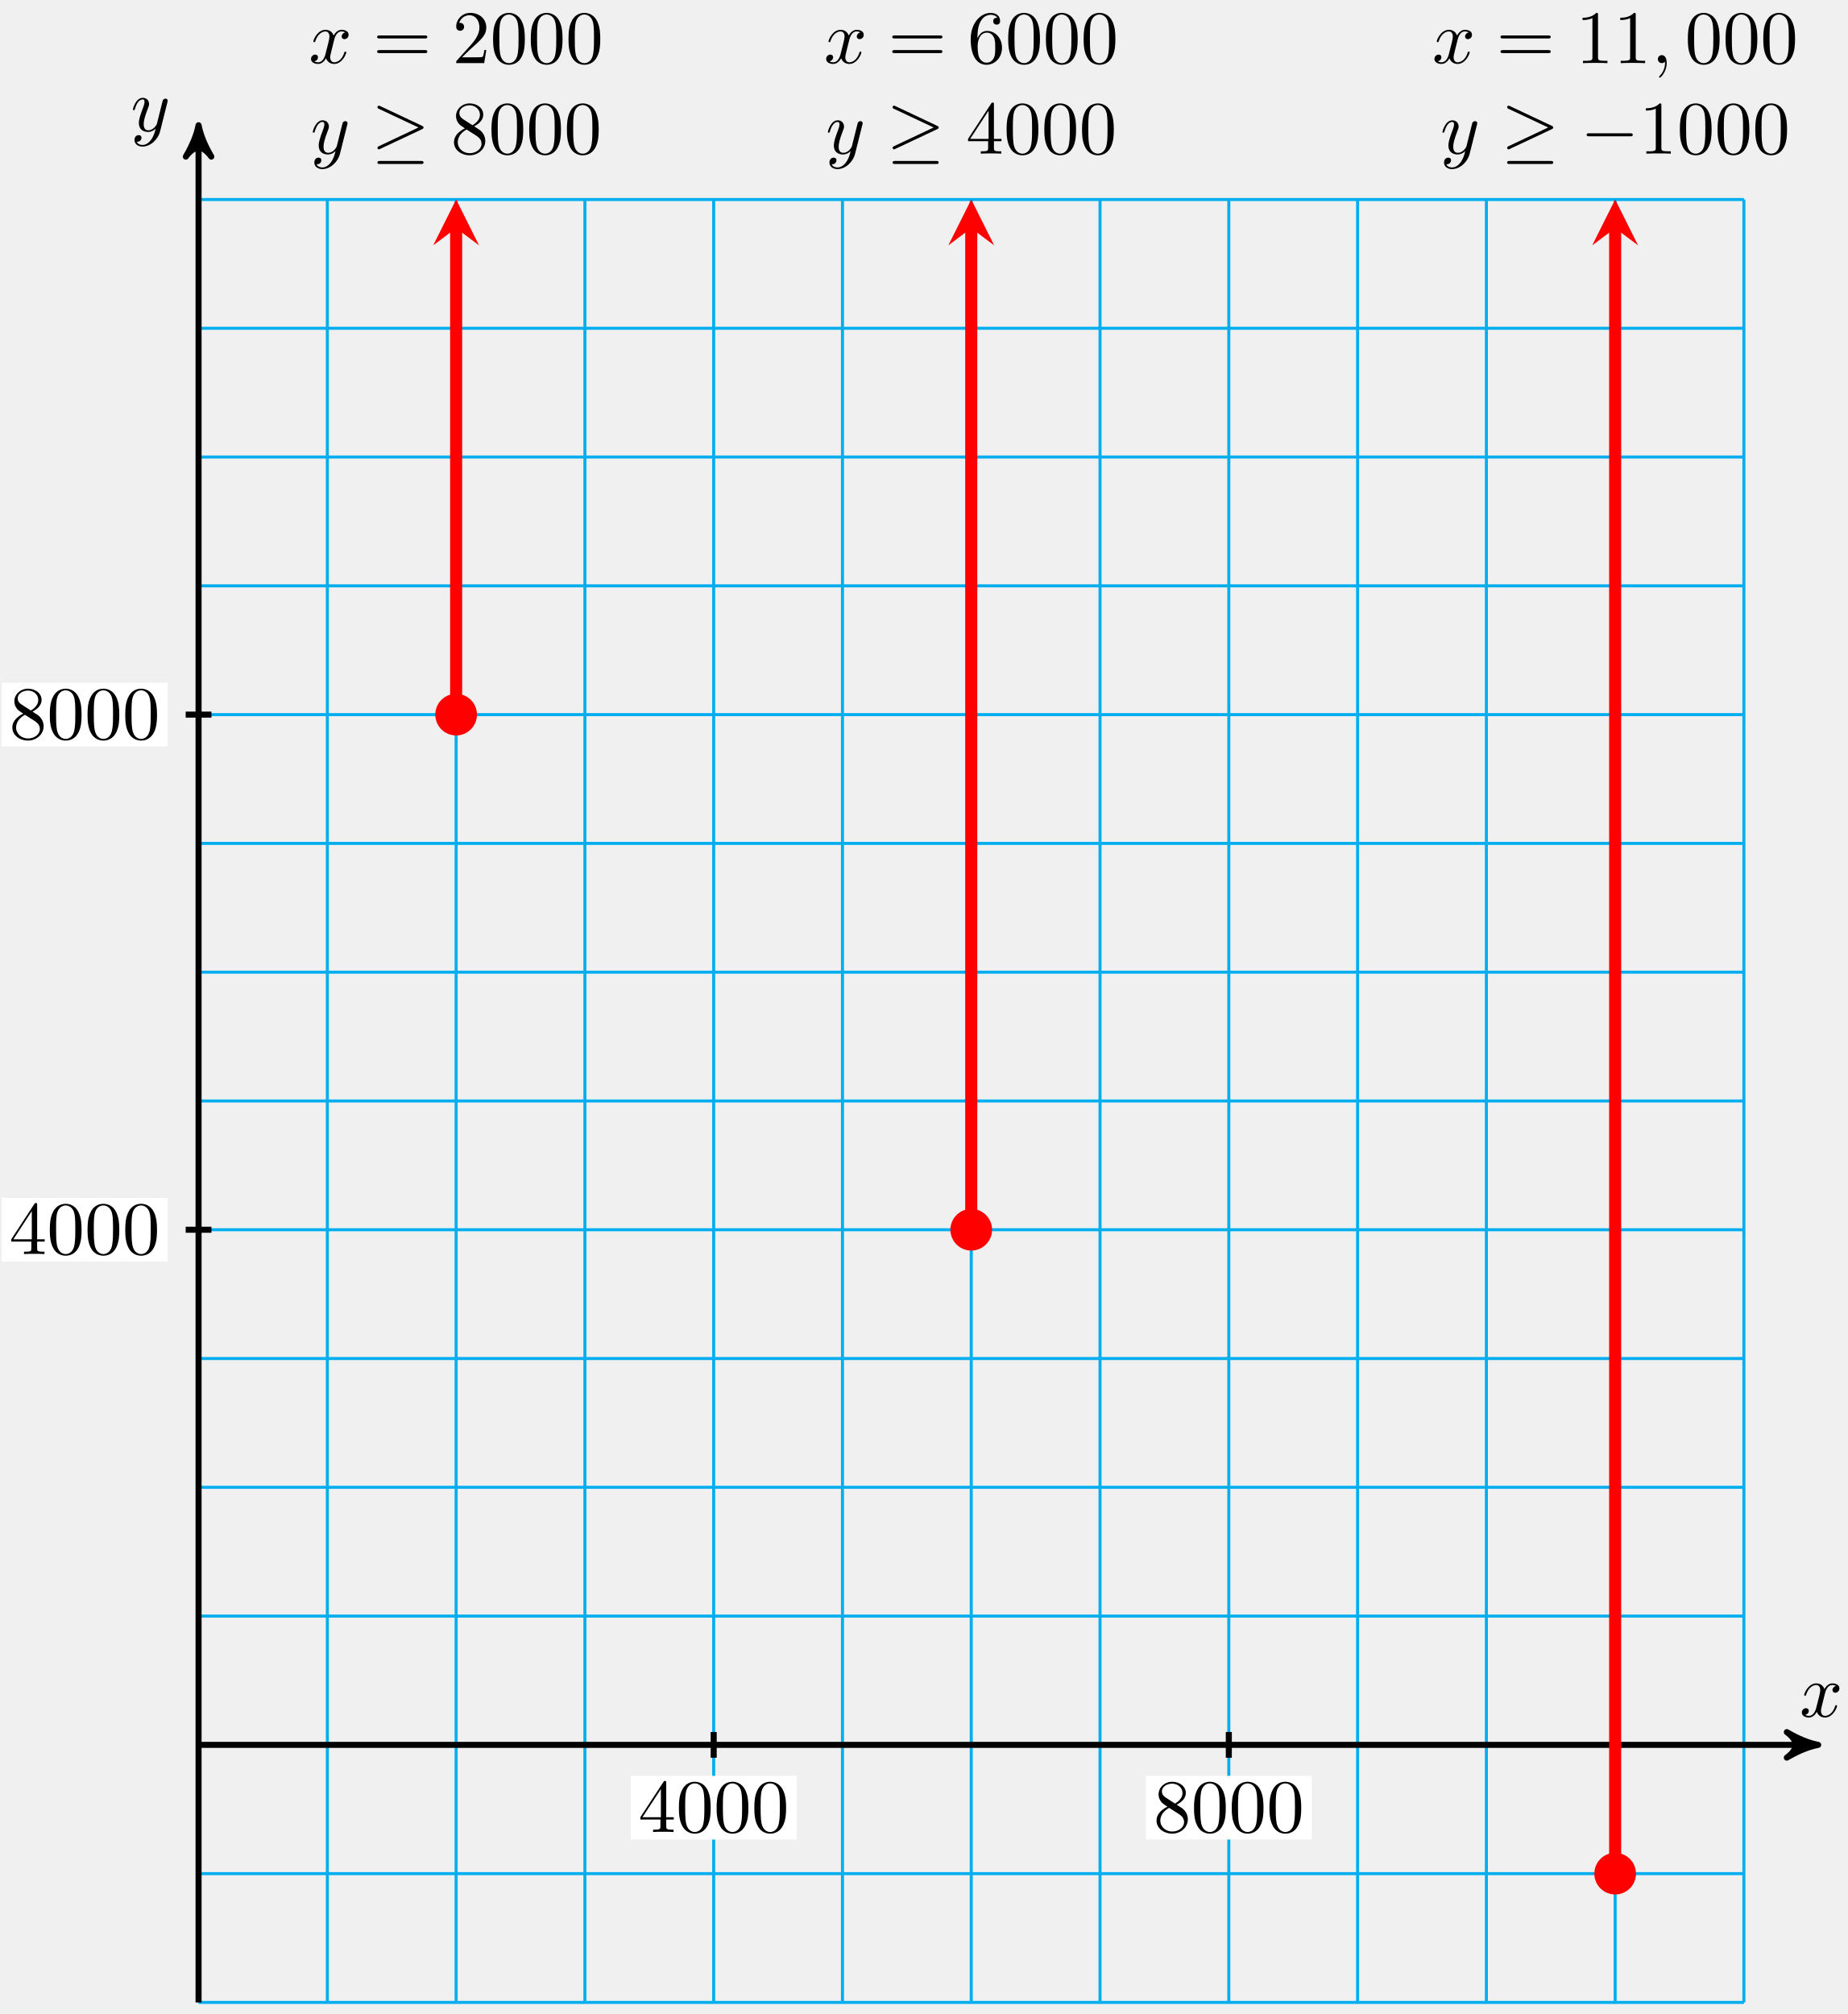
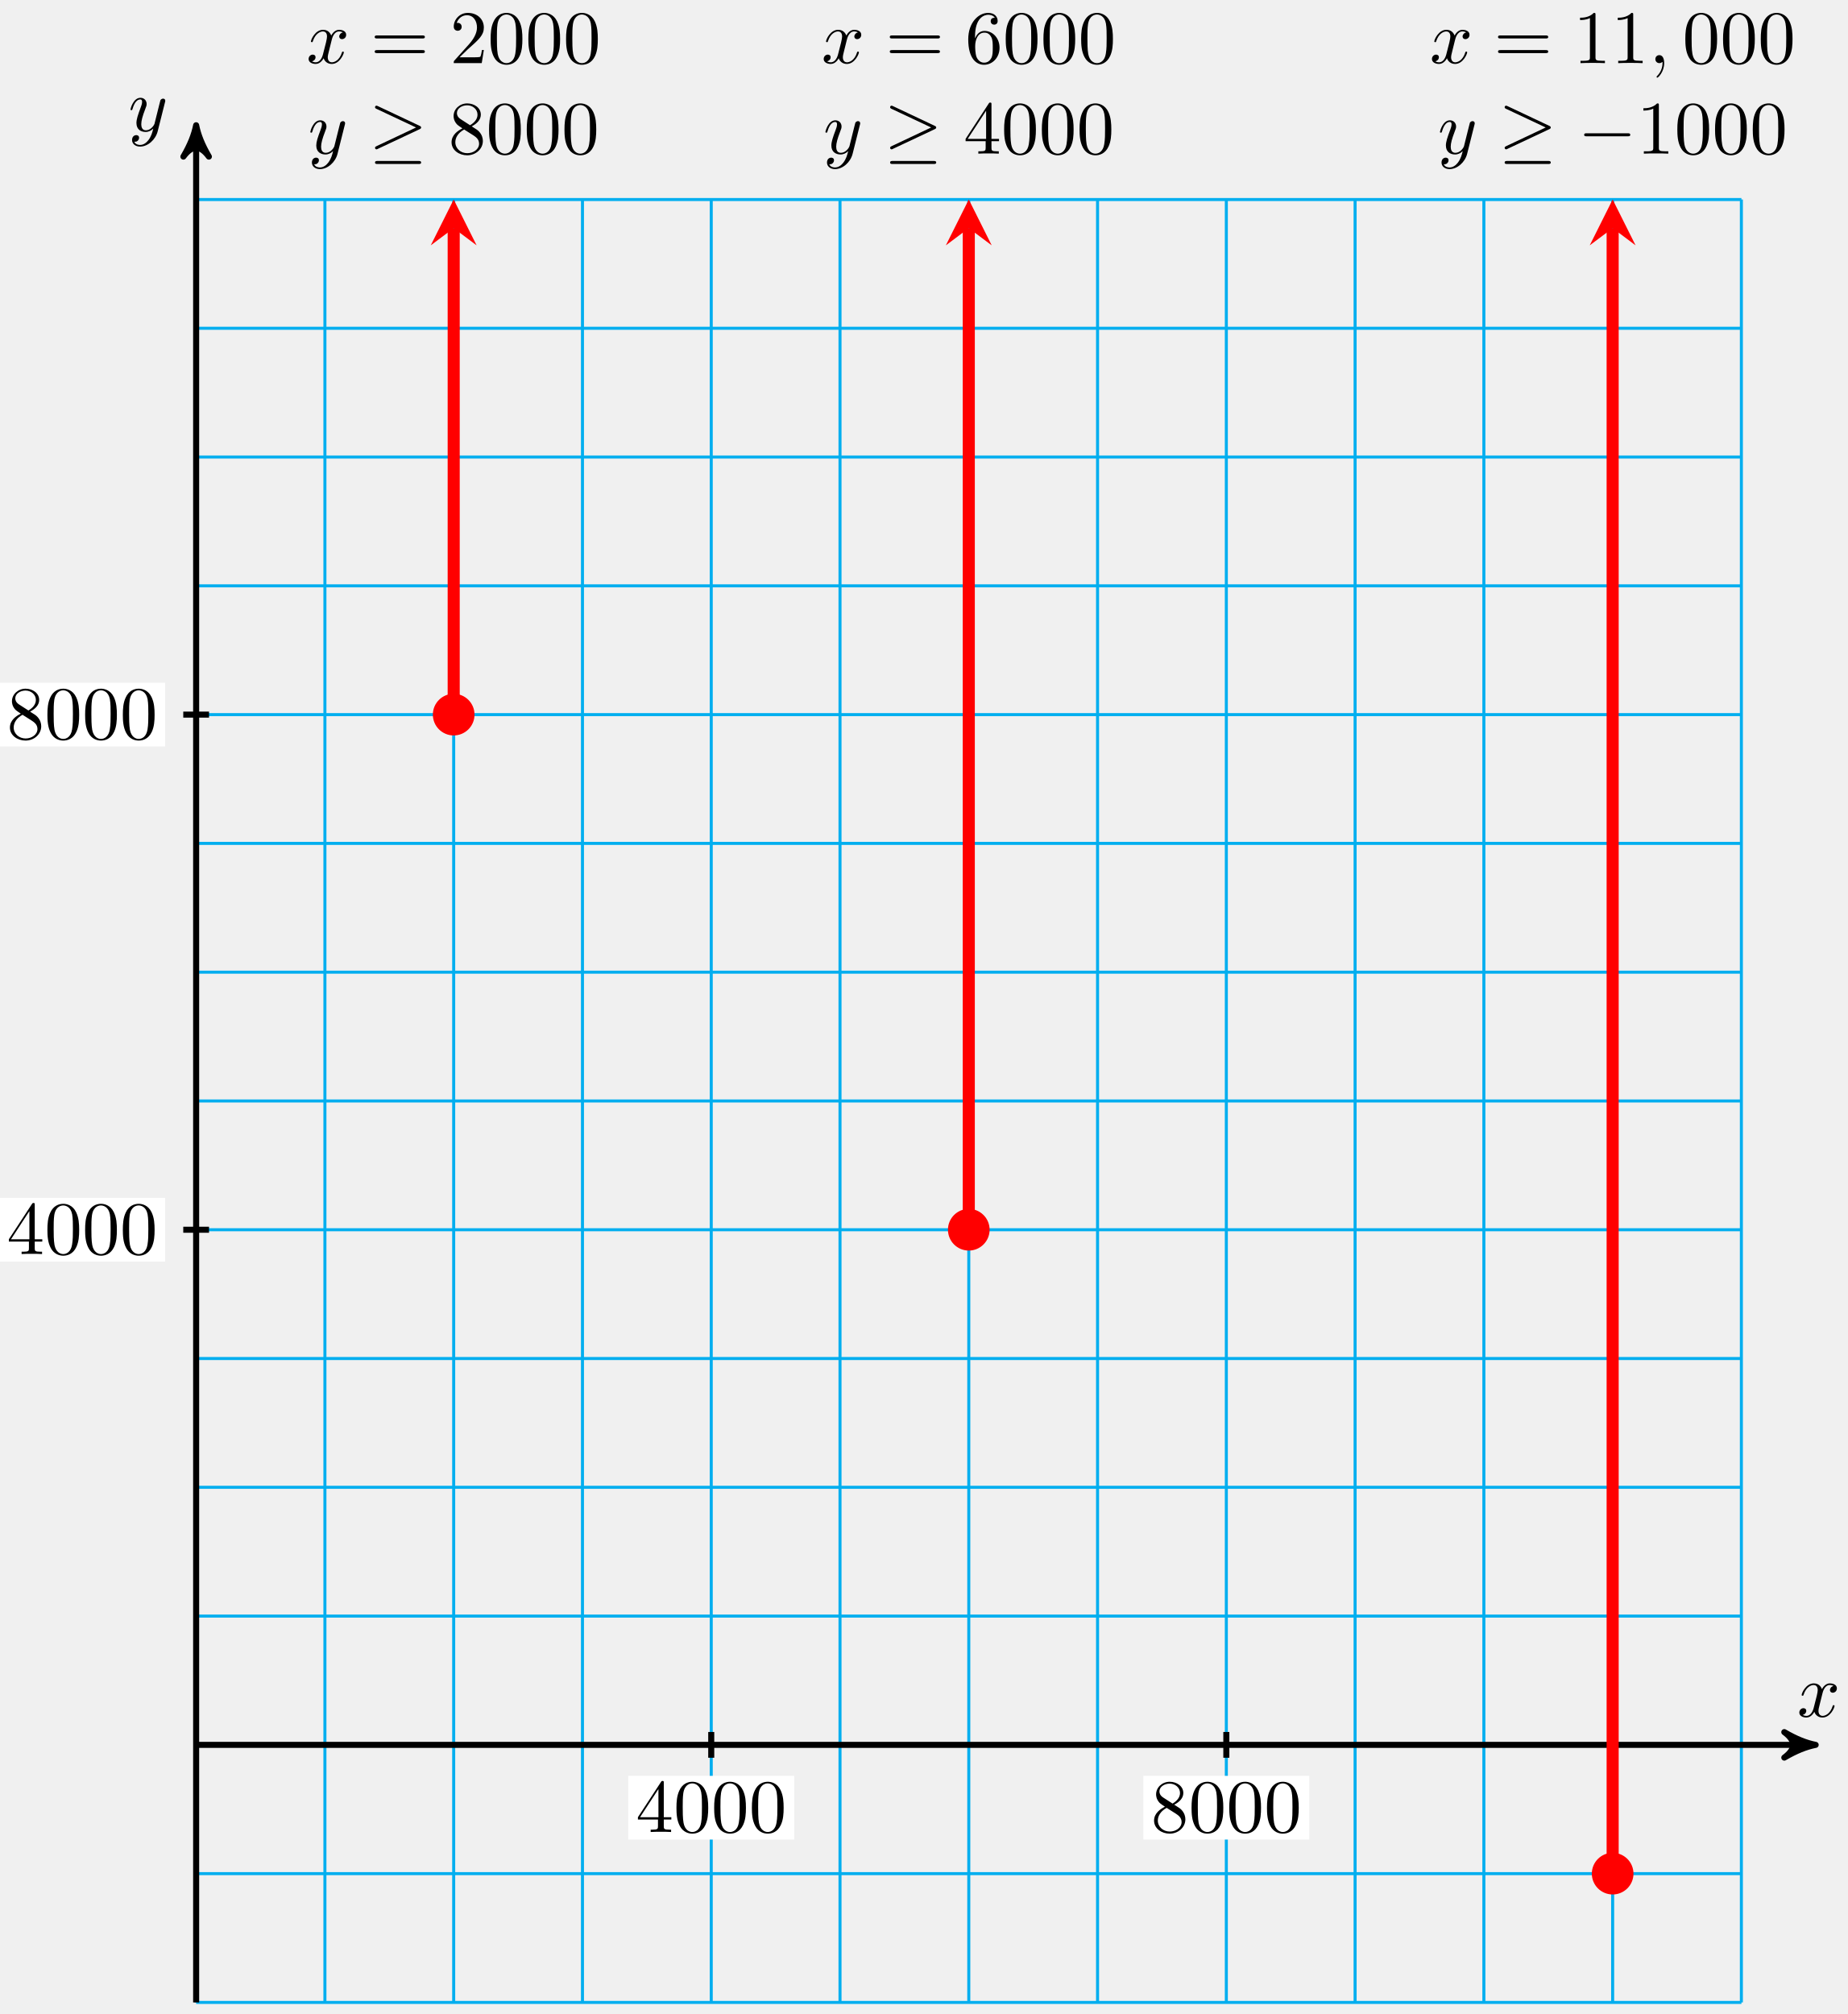
<svg xmlns="http://www.w3.org/2000/svg" xmlns:xlink="http://www.w3.org/1999/xlink" version="1.1" width="244" height="266" viewBox="0 0 244 266">
  <defs>
    <path id="font_1_2" d="M.334 .302C.34 .328 .363 .42 .433 .42 .438 .42 .462 .42 .483 .407 .455 .402 .435 .377 .435 .353 .435 .337 .446 .318 .473 .318 .495 .318 .527 .336 .527 .376 .527 .428 .468 .442 .434 .442 .376 .442 .341 .389 .329 .366 .304 .432 .25 .442 .221 .442 .117 .442 .06 .313 .06 .288 .06 .278 .07 .278 .072 .278 .08 .278 .083 .28 .085 .289 .119 .395 .185 .42 .219 .42 .238 .42 .273 .411 .273 .353 .273 .322 .256 .255 .219 .115 .203 .053 .168 .011 .124 .011 .118 .011 .095 .011 .074 .024 .099 .029 .121 .05 .121 .078 .121 .105 .099 .113 .084 .113 .054 .113 .029 .087 .029 .055 .029 .009 .079-.011 .123-.011 .189-.011 .225 .059 .228 .065 .24 .028 .276-.011 .336-.011 .439-.011 .496 .118 .496 .143 .496 .153 .487 .153 .484 .153 .475 .153 .473 .149 .471 .142 .438 .035 .37 .011 .338 .011 .299 .011 .283 .043 .283 .077 .283 .099 .289 .121 .3 .165L.334 .302Z" />
    <path id="font_1_3" d="M.486 .381C.49 .395 .49 .397 .49 .404 .49 .422 .476 .431 .461 .431 .451 .431 .435 .425 .426 .41 .424 .405 .416 .374 .412 .356 .405 .33 .398 .303 .392 .276L.347 .096C.343 .081 .3 .011 .234 .011 .183 .011 .172 .055 .172 .092 .172 .138 .189 .2 .223 .288 .239 .329 .243 .34 .243 .36 .243 .405 .211 .442 .161 .442 .066 .442 .029 .297 .029 .288 .029 .278 .039 .278 .041 .278 .051 .278 .052 .28 .057 .296 .084 .39 .124 .42 .158 .42 .166 .42 .183 .42 .183 .388 .183 .363 .173 .337 .166 .318 .126 .212 .108 .155 .108 .108 .108 .019 .171-.011 .23-.011 .269-.011 .303 .006 .331 .034 .318-.018 .306-.067 .266-.12 .24-.154 .202-.183 .156-.183 .142-.183 .097-.18 .08-.141 .096-.141 .109-.141 .123-.129 .133-.12 .143-.107 .143-.088 .143-.057 .116-.053 .106-.053 .083-.053 .05-.069 .05-.118 .05-.168 .094-.205 .156-.205 .259-.205 .362-.114 .39-.001L.486 .381Z" />
    <path id="font_2_4" d="M.294 .165V.078C.294 .042 .292 .031 .218 .031H.197V0C.238 .003 .29 .003 .332 .003 .374 .003 .427 .003 .468 0V.031H.447C.373 .031 .371 .042 .371 .078V.165H.471V.196H.371V.651C.371 .671 .371 .677 .355 .677 .346 .677 .343 .677 .335 .665L.028 .196V.165H.294M.3 .196H.056L.3 .569V.196Z" />
    <path id="font_2_1" d="M.46 .32C.46 .4 .455 .48 .42 .554 .374 .65 .292 .666 .25 .666 .19 .666 .117 .64 .076 .547 .044 .478 .039 .4 .039 .32 .039 .245 .043 .155 .084 .079 .127-.002 .2-.022 .249-.022 .303-.022 .379-.001 .423 .094 .455 .163 .46 .241 .46 .32M.249-0C.21-0 .151 .025 .133 .121 .122 .181 .122 .273 .122 .332 .122 .396 .122 .462 .13 .516 .149 .635 .224 .644 .249 .644 .282 .644 .348 .626 .367 .527 .377 .471 .377 .395 .377 .332 .377 .257 .377 .189 .366 .125 .351 .03 .294-0 .249-0Z" />
    <path id="font_2_6" d="M.163 .457C.117 .487 .113 .521 .113 .538 .113 .599 .178 .641 .249 .641 .322 .641 .386 .589 .386 .517 .386 .46 .347 .412 .287 .377L.163 .457M.309 .362C.381 .399 .43 .451 .43 .517 .43 .609 .341 .666 .25 .666 .15 .666 .069 .592 .069 .499 .069 .481 .071 .436 .113 .389 .124 .377 .161 .352 .186 .335 .128 .306 .042 .25 .042 .151 .042 .045 .144-.022 .249-.022 .362-.022 .457 .061 .457 .168 .457 .204 .446 .249 .408 .291 .389 .312 .373 .322 .309 .362M.209 .32 .332 .242C.36 .223 .407 .193 .407 .132 .407 .058 .332 .006 .25 .006 .164 .006 .092 .068 .092 .151 .092 .209 .124 .273 .209 .32Z" />
    <path id="font_2_7" d="M.687 .327C.702 .327 .721 .327 .721 .347 .721 .367 .702 .367 .688 .367H.089C.075 .367 .056 .367 .056 .347 .056 .327 .075 .327 .09 .327H.687M.688 .133C.702 .133 .721 .133 .721 .153 .721 .173 .702 .173 .687 .173H.09C.075 .173 .056 .173 .056 .153 .056 .133 .075 .133 .089 .133H.688Z" />
    <path id="font_2_3" d="M.127 .077 .233 .18C.389 .318 .449 .372 .449 .472 .449 .586 .359 .666 .237 .666 .124 .666 .05 .574 .05 .485 .05 .429 .1 .429 .103 .429 .12 .429 .155 .441 .155 .482 .155 .508 .137 .534 .102 .534 .094 .534 .092 .534 .089 .533 .112 .598 .166 .635 .224 .635 .315 .635 .358 .554 .358 .472 .358 .392 .308 .313 .253 .251L.061 .037C.05 .026 .05 .024 .05 0H.421L.449 .174H.424C.419 .144 .412 .1 .402 .085 .395 .077 .329 .077 .307 .077H.127Z" />
    <path id="font_3_2" d="M.674 .324C.688 .33 .694 .337 .694 .346 .694 .356 .69 .362 .674 .369L.123 .629C.109 .636 .105 .636 .103 .636 .091 .636 .083 .627 .083 .616 .083 .604 .091 .599 .102 .594L.627 .347 .104 .1C.084 .091 .083 .083 .083 .077 .083 .066 .092 .057 .103 .057 .106 .057 .108 .057 .121 .064L.674 .324M.659-.137C.676-.137 .694-.137 .694-.117 .694-.097 .673-.097 .658-.097H.119C.104-.097 .083-.097 .083-.117 .083-.137 .101-.137 .118-.137H.659Z" />
    <path id="font_2_5" d="M.132 .328V.352C.132 .605 .256 .641 .307 .641 .331 .641 .373 .635 .395 .601 .38 .601 .34 .601 .34 .556 .34 .525 .364 .51 .386 .51 .402 .51 .432 .519 .432 .558 .432 .618 .388 .666 .305 .666 .177 .666 .042 .537 .042 .316 .042 .049 .158-.022 .251-.022 .362-.022 .457 .072 .457 .204 .457 .331 .368 .427 .257 .427 .189 .427 .152 .376 .132 .328M.251 .006C.188 .006 .158 .066 .152 .081 .134 .128 .134 .208 .134 .226 .134 .304 .166 .404 .256 .404 .272 .404 .318 .404 .349 .342 .367 .305 .367 .254 .367 .205 .367 .157 .367 .107 .35 .071 .32 .011 .274 .006 .251 .006Z" />
    <path id="font_2_2" d="M.294 .64C.294 .664 .294 .666 .271 .666 .209 .602 .121 .602 .089 .602V.571C.109 .571 .168 .571 .22 .597V.079C.22 .043 .217 .031 .127 .031H.095V0C.13 .003 .217 .003 .257 .003 .297 .003 .384 .003 .419 0V.031H.387C.297 .031 .294 .042 .294 .079V.64Z" />
    <path id="font_1_1" d="M.203 .001C.203 .067 .178 .106 .139 .106 .106 .106 .086 .081 .086 .053 .086 .026 .106 0 .139 0 .151 0 .164 .004 .174 .013 .177 .015 .178 .016 .179 .016 .18 .016 .181 .015 .181 .001 .181-.073 .146-.133 .113-.166 .102-.177 .102-.179 .102-.182 .102-.189 .107-.193 .112-.193 .123-.193 .203-.116 .203 .001Z" />
    <path id="font_3_1" d="M.659 .23C.676 .23 .694 .23 .694 .25 .694 .27 .676 .27 .659 .27H.118C.101 .27 .083 .27 .083 .25 .083 .23 .101 .23 .118 .23H.659Z" />
  </defs>
-   <path transform="matrix(1.00006,0,0,-1.00003,26.22573,230.4535)" stroke-width=".399" stroke-linecap="butt" stroke-miterlimit="10" stroke-linejoin="miter" fill="none" stroke="#00aeef" d="M0-34.017H204.099M0-17.008H204.099M0 0H204.099M0 17.008H204.099M0 34.017H204.099M0 51.025H204.099M0 68.033H204.099M0 85.041H204.099M0 102.05H204.099M0 119.058H204.099M0 136.066H204.099M0 153.074H204.099M0 170.083H204.099M0 187.091H204.099M0 204.093H204.099M0-34.017V204.099M17.008-34.017V204.099M34.017-34.017V204.099M51.025-34.017V204.099M68.033-34.017V204.099M85.041-34.017V204.099M102.05-34.017V204.099M119.058-34.017V204.099M136.066-34.017V204.099M153.074-34.017V204.099M170.083-34.017V204.099M187.091-34.017V204.099M204.093-34.017V204.099M204.099 204.099" />
-   <path transform="matrix(1.00006,0,0,-1.00003,26.22573,230.4535)" stroke-width=".797" stroke-linecap="butt" stroke-miterlimit="10" stroke-linejoin="miter" fill="none" stroke="#000000" d="M0 0H212.87" />
-   <path transform="matrix(1.00006,0,0,-1.00003,239.108,230.4535)" d="M1.036 0C-.259 .259-1.554 .777-3.108 1.684-1.554 .518-1.554-.518-3.108-1.684-1.554-.777-.259-.259 1.036 0Z" />
-   <path transform="matrix(1.00006,0,0,-1.00003,239.108,230.4535)" stroke-width=".797" stroke-linecap="butt" stroke-linejoin="round" fill="none" stroke="#000000" d="M1.036 0C-.259 .259-1.554 .777-3.108 1.684-1.554 .518-1.554-.518-3.108-1.684-1.554-.777-.259-.259 1.036 0Z" />
-   <use data-text="x" xlink:href="#font_1_2" transform="matrix(9.963197,0,0,-9.962899,237.6954,226.7344)" />
-   <path transform="matrix(1.00006,0,0,-1.00003,26.22573,230.4535)" stroke-width=".797" stroke-linecap="butt" stroke-miterlimit="10" stroke-linejoin="miter" fill="none" stroke="#000000" d="M0-34.017V212.87" />
-   <path transform="matrix(0,-1.00003,-1.00006,-0,26.22573,17.57761)" d="M1.036 0C-.259 .259-1.554 .777-3.108 1.684-1.554 .518-1.554-.518-3.108-1.684-1.554-.777-.259-.259 1.036 0Z" />
-   <path transform="matrix(0,-1.00003,-1.00006,-0,26.22573,17.57761)" stroke-width=".797" stroke-linecap="butt" stroke-linejoin="round" fill="none" stroke="#000000" d="M1.036 0C-.259 .259-1.554 .777-3.108 1.684-1.554 .518-1.554-.518-3.108-1.684-1.554-.777-.259-.259 1.036 0Z" />
-   <use data-text="y" xlink:href="#font_1_3" transform="matrix(9.963197,0,0,-9.962899,17.26419,17.31912)" />
-   <path transform="matrix(1.00006,0,0,-1.00003,26.22573,230.4535)" stroke-width=".797" stroke-linecap="butt" stroke-miterlimit="10" stroke-linejoin="miter" fill="none" stroke="#000000" d="M68.033 1.701V-1.701" />
-   <path transform="matrix(1.00006,0,0,-1.00003,26.22573,230.4535)" d="M57.074-12.505H78.992V-4.092H57.074Z" fill="#ffffff" />
-   <use data-text="4" xlink:href="#font_2_4" transform="matrix(9.963197,0,0,-9.962899,84.29921,241.9619)" />
-   <use data-text="0" xlink:href="#font_2_1" transform="matrix(9.963197,0,0,-9.962899,89.28081,241.9619)" />
-   <use data-text="0" xlink:href="#font_2_1" transform="matrix(9.963197,0,0,-9.962899,94.26241,241.9619)" />
-   <use data-text="0" xlink:href="#font_2_1" transform="matrix(9.963197,0,0,-9.962899,99.244,241.9619)" />
-   <path transform="matrix(1.00006,0,0,-1.00003,26.22573,230.4535)" stroke-width=".797" stroke-linecap="butt" stroke-miterlimit="10" stroke-linejoin="miter" fill="none" stroke="#000000" d="M1.701 68.033H-1.701" />
-   <path transform="matrix(1.00006,0,0,-1.00003,26.22573,230.4535)" d="M-26.01 63.827H-4.092V72.24H-26.01Z" fill="#ffffff" />
-   <use data-text="4" xlink:href="#font_2_4" transform="matrix(9.963197,0,0,-9.962899,1.210236,165.6286)" />
-   <use data-text="0" xlink:href="#font_2_1" transform="matrix(9.963197,0,0,-9.962899,6.191834,165.6286)" />
-   <use data-text="0" xlink:href="#font_2_1" transform="matrix(9.963197,0,0,-9.962899,11.17343,165.6286)" />
-   <use data-text="0" xlink:href="#font_2_1" transform="matrix(9.963197,0,0,-9.962899,16.15503,165.6286)" />
-   <path transform="matrix(1.00006,0,0,-1.00003,26.22573,230.4535)" stroke-width=".797" stroke-linecap="butt" stroke-miterlimit="10" stroke-linejoin="miter" fill="none" stroke="#000000" d="M136.066 1.701V-1.701" />
-   <path transform="matrix(1.00006,0,0,-1.00003,26.22573,230.4535)" d="M125.107-12.505H147.025V-4.092H125.107Z" fill="#ffffff" />
-   <use data-text="8" xlink:href="#font_2_6" transform="matrix(9.963197,0,0,-9.962899,152.3363,241.9619)" />
-   <use data-text="0" xlink:href="#font_2_1" transform="matrix(9.963197,0,0,-9.962899,157.3179,241.9619)" />
-   <use data-text="0" xlink:href="#font_2_1" transform="matrix(9.963197,0,0,-9.962899,162.2995,241.9619)" />
-   <use data-text="0" xlink:href="#font_2_1" transform="matrix(9.963197,0,0,-9.962899,167.2811,241.9619)" />
-   <path transform="matrix(1.00006,0,0,-1.00003,26.22573,230.4535)" stroke-width=".797" stroke-linecap="butt" stroke-miterlimit="10" stroke-linejoin="miter" fill="none" stroke="#000000" d="M1.701 136.066H-1.701" />
-   <path transform="matrix(1.00006,0,0,-1.00003,26.22573,230.4535)" d="M-26.01 131.86H-4.092V140.273H-26.01Z" fill="#ffffff" />
-   <use data-text="8" xlink:href="#font_2_6" transform="matrix(9.963197,0,0,-9.962899,1.210236,97.59354)" />
-   <use data-text="0" xlink:href="#font_2_1" transform="matrix(9.963197,0,0,-9.962899,6.191834,97.59354)" />
-   <use data-text="0" xlink:href="#font_2_1" transform="matrix(9.963197,0,0,-9.962899,11.17343,97.59354)" />
-   <use data-text="0" xlink:href="#font_2_1" transform="matrix(9.963197,0,0,-9.962899,16.15503,97.59354)" />
-   <path transform="matrix(1.00006,0,0,-1.00003,26.22573,230.4535)" stroke-width="1.594" stroke-linecap="butt" stroke-miterlimit="10" stroke-linejoin="miter" fill="none" stroke="#ff0000" d="M34.017 136.066V200.313" />
-   <path transform="matrix(0,-1.00003,-1.00006,-0,60.24427,30.13426)" d="M3.786 0-2.271 3.029 0 0-2.271-3.029" fill="#ff0000" />
-   <use data-text="x" xlink:href="#font_1_2" transform="matrix(9.963197,0,0,-9.962899,40.7916,8.33786)" />
-   <use data-text="=" xlink:href="#font_2_7" transform="matrix(9.963197,0,0,-9.962899,49.25311,8.33786)" />
-   <use data-text="2" xlink:href="#font_2_3" transform="matrix(9.963197,0,0,-9.962899,59.75433,8.33786)" />
-   <use data-text="0" xlink:href="#font_2_1" transform="matrix(9.963197,0,0,-9.962899,64.73591,8.33786)" />
-   <use data-text="0" xlink:href="#font_2_1" transform="matrix(9.963197,0,0,-9.962899,69.71751,8.33786)" />
-   <use data-text="0" xlink:href="#font_2_1" transform="matrix(9.963197,0,0,-9.962899,74.69909,8.33786)" />
-   <use data-text="y" xlink:href="#font_1_3" transform="matrix(9.963197,0,0,-9.962899,41.01762,20.29321)" />
-   <use data-text="≥" xlink:href="#font_3_2" transform="matrix(9.963197,0,0,-9.962899,49.0271,20.29321)" />
-   <use data-text="8" xlink:href="#font_2_6" transform="matrix(9.963197,0,0,-9.962899,59.54374,20.29321)" />
-   <use data-text="0" xlink:href="#font_2_1" transform="matrix(9.963197,0,0,-9.962899,64.52532,20.29321)" />
-   <use data-text="0" xlink:href="#font_2_1" transform="matrix(9.963197,0,0,-9.962899,69.50692,20.29321)" />
-   <use data-text="0" xlink:href="#font_2_1" transform="matrix(9.963197,0,0,-9.962899,74.4885,20.29321)" />
-   <path transform="matrix(1.00006,0,0,-1.00003,26.22573,230.4535)" d="M36.568 136.066C36.568 137.475 35.425 138.617 34.017 138.617 32.608 138.617 31.465 137.475 31.465 136.066 31.465 134.657 32.608 133.515 34.017 133.515 35.425 133.515 36.568 134.657 36.568 136.066ZM34.017 136.066" fill="#ff0000" />
-   <path transform="matrix(1.00006,0,0,-1.00003,26.22573,230.4535)" stroke-width=".399" stroke-linecap="butt" stroke-miterlimit="10" stroke-linejoin="miter" fill="none" stroke="#ff0000" d="M36.568 136.066C36.568 137.475 35.425 138.617 34.017 138.617 32.608 138.617 31.465 137.475 31.465 136.066 31.465 134.657 32.608 133.515 34.017 133.515 35.425 133.515 36.568 134.657 36.568 136.066ZM34.017 136.066" />
-   <path transform="matrix(1.00006,0,0,-1.00003,26.22573,230.4535)" stroke-width="1.594" stroke-linecap="butt" stroke-miterlimit="10" stroke-linejoin="miter" fill="none" stroke="#ff0000" d="M102.05 68.033V200.313" />
-   <path transform="matrix(0,-1.00003,-1.00006,-0,128.2814,30.13426)" d="M3.786 0-2.271 3.029 0 0-2.271-3.029" fill="#ff0000" />
-   <use data-text="x" xlink:href="#font_1_2" transform="matrix(9.963197,0,0,-9.962899,108.8287,8.33786)" />
-   <use data-text="=" xlink:href="#font_2_7" transform="matrix(9.963197,0,0,-9.962899,117.2902,8.33786)" />
-   <use data-text="6" xlink:href="#font_2_5" transform="matrix(9.963197,0,0,-9.962899,127.7914,8.33786)" />
-   <use data-text="0" xlink:href="#font_2_1" transform="matrix(9.963197,0,0,-9.962899,132.773,8.33786)" />
-   <use data-text="0" xlink:href="#font_2_1" transform="matrix(9.963197,0,0,-9.962899,137.7546,8.33786)" />
-   <use data-text="0" xlink:href="#font_2_1" transform="matrix(9.963197,0,0,-9.962899,142.7362,8.33786)" />
-   <use data-text="y" xlink:href="#font_1_3" transform="matrix(9.963197,0,0,-9.962899,109.0547,20.29321)" />
-   <use data-text="≥" xlink:href="#font_3_2" transform="matrix(9.963197,0,0,-9.962899,117.0642,20.29321)" />
-   <use data-text="4" xlink:href="#font_2_4" transform="matrix(9.963197,0,0,-9.962899,127.5808,20.29321)" />
-   <use data-text="0" xlink:href="#font_2_1" transform="matrix(9.963197,0,0,-9.962899,132.5624,20.29321)" />
-   <use data-text="0" xlink:href="#font_2_1" transform="matrix(9.963197,0,0,-9.962899,137.544,20.29321)" />
-   <use data-text="0" xlink:href="#font_2_1" transform="matrix(9.963197,0,0,-9.962899,142.5256,20.29321)" />
-   <path transform="matrix(1.00006,0,0,-1.00003,26.22573,230.4535)" d="M104.601 68.033C104.601 69.442 103.458 70.584 102.05 70.584 100.641 70.584 99.498 69.442 99.498 68.033 99.498 66.624 100.641 65.482 102.05 65.482 103.458 65.482 104.601 66.624 104.601 68.033ZM102.05 68.033" fill="#ff0000" />
-   <path transform="matrix(1.00006,0,0,-1.00003,26.22573,230.4535)" stroke-width=".399" stroke-linecap="butt" stroke-miterlimit="10" stroke-linejoin="miter" fill="none" stroke="#ff0000" d="M104.601 68.033C104.601 69.442 103.458 70.584 102.05 70.584 100.641 70.584 99.498 69.442 99.498 68.033 99.498 66.624 100.641 65.482 102.05 65.482 103.458 65.482 104.601 66.624 104.601 68.033ZM102.05 68.033" />
-   <path transform="matrix(1.00006,0,0,-1.00003,26.22573,230.4535)" stroke-width="1.594" stroke-linecap="butt" stroke-miterlimit="10" stroke-linejoin="miter" fill="none" stroke="#ff0000" d="M187.091-17.008V200.313" />
-   <path transform="matrix(0,-1.00003,-1.00006,-0,213.3278,30.13426)" d="M3.786 0-2.271 3.029 0 0-2.271-3.029" fill="#ff0000" />
-   <use data-text="x" xlink:href="#font_1_2" transform="matrix(9.963197,0,0,-9.962899,189.1705,8.33786)" />
-   <use data-text="=" xlink:href="#font_2_7" transform="matrix(9.963197,0,0,-9.962899,197.632,8.33786)" />
-   <use data-text="1" xlink:href="#font_2_2" transform="matrix(9.963197,0,0,-9.962899,208.1332,8.33786)" />
-   <use data-text="1" xlink:href="#font_2_2" transform="matrix(9.963197,0,0,-9.962899,213.1148,8.33786)" />
-   <use data-text="," xlink:href="#font_1_1" transform="matrix(9.963197,0,0,-9.962899,218.1122,8.33786)" />
-   <use data-text="0" xlink:href="#font_2_1" transform="matrix(9.963197,0,0,-9.962899,222.5405,8.33786)" />
-   <use data-text="0" xlink:href="#font_2_1" transform="matrix(9.963197,0,0,-9.962899,227.5221,8.33786)" />
-   <use data-text="0" xlink:href="#font_2_1" transform="matrix(9.963197,0,0,-9.962899,232.5037,8.33786)" />
-   <use data-text="y" xlink:href="#font_1_3" transform="matrix(9.963197,0,0,-9.962899,190.2266,20.29321)" />
-   <use data-text="≥" xlink:href="#font_3_2" transform="matrix(9.963197,0,0,-9.962899,198.236,20.29321)" />
-   <use data-text="−" xlink:href="#font_3_1" transform="matrix(9.963197,0,0,-9.962899,208.7372,20.29321)" />
-   <use data-text="1" xlink:href="#font_2_2" transform="matrix(9.963197,0,0,-9.962899,216.5021,20.29321)" />
-   <use data-text="0" xlink:href="#font_2_1" transform="matrix(9.963197,0,0,-9.962899,221.4837,20.29321)" />
-   <use data-text="0" xlink:href="#font_2_1" transform="matrix(9.963197,0,0,-9.962899,226.4653,20.29321)" />
-   <use data-text="0" xlink:href="#font_2_1" transform="matrix(9.963197,0,0,-9.962899,231.4469,20.29321)" />
-   <path transform="matrix(1.00006,0,0,-1.00003,26.22573,230.4535)" d="M189.642-17.008C189.642-15.599 188.5-14.457 187.091-14.457 185.682-14.457 184.54-15.599 184.54-17.008 184.54-18.417 185.682-19.559 187.091-19.559 188.5-19.559 189.642-18.417 189.642-17.008ZM187.091-17.008" fill="#ff0000" />
-   <path transform="matrix(1.00006,0,0,-1.00003,26.22573,230.4535)" stroke-width=".399" stroke-linecap="butt" stroke-miterlimit="10" stroke-linejoin="miter" fill="none" stroke="#ff0000" d="M189.642-17.008C189.642-15.599 188.5-14.457 187.091-14.457 185.682-14.457 184.54-15.599 184.54-17.008 184.54-18.417 185.682-19.559 187.091-19.559 188.5-19.559 189.642-18.417 189.642-17.008ZM187.091-17.008" />
+   <path transform="matrix(1,0,0,-1.00003,25.906,230.4535)" stroke-width=".399" stroke-linecap="butt" stroke-miterlimit="10" stroke-linejoin="miter" fill="none" stroke="#00aeef" d="M0-34.017H204.099M0-17.008H204.099M0 0H204.099M0 17.008H204.099M0 34.017H204.099M0 51.025H204.099M0 68.033H204.099M0 85.041H204.099M0 102.05H204.099M0 119.058H204.099M0 136.066H204.099M0 153.074H204.099M0 170.083H204.099M0 187.091H204.099M0 204.093H204.099M0-34.017V204.099M17.008-34.017V204.099M34.017-34.017V204.099M51.025-34.017V204.099M68.033-34.017V204.099M85.041-34.017V204.099M102.05-34.017V204.099M119.058-34.017V204.099M136.066-34.017V204.099M153.074-34.017V204.099M170.083-34.017V204.099M187.091-34.017V204.099M204.093-34.017V204.099M204.099 204.099" />
+   <path transform="matrix(1,0,0,-1.00003,25.906,230.4535)" stroke-width=".797" stroke-linecap="butt" stroke-miterlimit="10" stroke-linejoin="miter" fill="none" stroke="#000000" d="M0 0H212.87" />
+   <path transform="matrix(1,0,0,-1.00003,238.7756,230.4535)" d="M1.036 0C-.259 .259-1.554 .777-3.108 1.684-1.554 .518-1.554-.518-3.108-1.684-1.554-.777-.259-.259 1.036 0Z" />
+   <path transform="matrix(1,0,0,-1.00003,238.7756,230.4535)" stroke-width=".797" stroke-linecap="butt" stroke-linejoin="round" fill="none" stroke="#000000" d="M1.036 0C-.259 .259-1.554 .777-3.108 1.684-1.554 .518-1.554-.518-3.108-1.684-1.554-.777-.259-.259 1.036 0Z" />
+   <use data-text="x" xlink:href="#font_1_2" transform="matrix(9.9626,0,0,-9.962899,237.363,226.7344)" />
+   <path transform="matrix(1,0,0,-1.00003,25.906,230.4535)" stroke-width=".797" stroke-linecap="butt" stroke-miterlimit="10" stroke-linejoin="miter" fill="none" stroke="#000000" d="M0-34.017V212.87" />
+   <path transform="matrix(0,-1.00003,-1,-0,25.906,17.57761)" d="M1.036 0C-.259 .259-1.554 .777-3.108 1.684-1.554 .518-1.554-.518-3.108-1.684-1.554-.777-.259-.259 1.036 0Z" />
+   <path transform="matrix(0,-1.00003,-1,-0,25.906,17.57761)" stroke-width=".797" stroke-linecap="butt" stroke-linejoin="round" fill="none" stroke="#000000" d="M1.036 0C-.259 .259-1.554 .777-3.108 1.684-1.554 .518-1.554-.518-3.108-1.684-1.554-.777-.259-.259 1.036 0Z" />
+   <use data-text="y" xlink:href="#font_1_3" transform="matrix(9.9626,0,0,-9.962899,16.945,17.31912)" />
+   <path transform="matrix(1,0,0,-1.00003,25.906,230.4535)" stroke-width=".797" stroke-linecap="butt" stroke-miterlimit="10" stroke-linejoin="miter" fill="none" stroke="#000000" d="M68.033 1.701V-1.701" />
+   <path transform="matrix(1,0,0,-1.00003,25.906,230.4535)" d="M57.074-12.505H78.992V-4.092H57.074Z" fill="#ffffff" />
+   <use data-text="4" xlink:href="#font_2_4" transform="matrix(9.9626,0,0,-9.962899,83.976,241.9619)" />
+   <use data-text="0" xlink:href="#font_2_1" transform="matrix(9.9626,0,0,-9.962899,88.9573,241.9619)" />
+   <use data-text="0" xlink:href="#font_2_1" transform="matrix(9.9626,0,0,-9.962899,93.9386,241.9619)" />
+   <use data-text="0" xlink:href="#font_2_1" transform="matrix(9.9626,0,0,-9.962899,98.9199,241.9619)" />
+   <path transform="matrix(1,0,0,-1.00003,25.906,230.4535)" stroke-width=".797" stroke-linecap="butt" stroke-miterlimit="10" stroke-linejoin="miter" fill="none" stroke="#000000" d="M1.701 68.033H-1.701" />
+   <path transform="matrix(1,0,0,-1.00003,25.906,230.4535)" d="M-26.01 63.827H-4.092V72.24H-26.01Z" fill="#ffffff" />
+   <use data-text="4" xlink:href="#font_2_4" transform="matrix(9.9626,0,0,-9.962899,.8919983,165.6286)" />
+   <use data-text="0" xlink:href="#font_2_1" transform="matrix(9.9626,0,0,-9.962899,5.873299,165.6286)" />
+   <use data-text="0" xlink:href="#font_2_1" transform="matrix(9.9626,0,0,-9.962899,10.8546,165.6286)" />
+   <use data-text="0" xlink:href="#font_2_1" transform="matrix(9.9626,0,0,-9.962899,15.8359,165.6286)" />
+   <path transform="matrix(1,0,0,-1.00003,25.906,230.4535)" stroke-width=".797" stroke-linecap="butt" stroke-miterlimit="10" stroke-linejoin="miter" fill="none" stroke="#000000" d="M136.066 1.701V-1.701" />
+   <path transform="matrix(1,0,0,-1.00003,25.906,230.4535)" d="M125.107-12.505H147.025V-4.092H125.107Z" fill="#ffffff" />
+   <use data-text="8" xlink:href="#font_2_6" transform="matrix(9.9626,0,0,-9.962899,152.009,241.9619)" />
+   <use data-text="0" xlink:href="#font_2_1" transform="matrix(9.9626,0,0,-9.962899,156.9903,241.9619)" />
+   <use data-text="0" xlink:href="#font_2_1" transform="matrix(9.9626,0,0,-9.962899,161.9716,241.9619)" />
+   <use data-text="0" xlink:href="#font_2_1" transform="matrix(9.9626,0,0,-9.962899,166.9529,241.9619)" />
+   <path transform="matrix(1,0,0,-1.00003,25.906,230.4535)" stroke-width=".797" stroke-linecap="butt" stroke-miterlimit="10" stroke-linejoin="miter" fill="none" stroke="#000000" d="M1.701 136.066H-1.701" />
+   <path transform="matrix(1,0,0,-1.00003,25.906,230.4535)" d="M-26.01 131.86H-4.092V140.273H-26.01Z" fill="#ffffff" />
+   <use data-text="8" xlink:href="#font_2_6" transform="matrix(9.9626,0,0,-9.962899,.8919983,97.59354)" />
+   <use data-text="0" xlink:href="#font_2_1" transform="matrix(9.9626,0,0,-9.962899,5.873299,97.59354)" />
+   <use data-text="0" xlink:href="#font_2_1" transform="matrix(9.9626,0,0,-9.962899,10.8546,97.59354)" />
+   <use data-text="0" xlink:href="#font_2_1" transform="matrix(9.9626,0,0,-9.962899,15.8359,97.59354)" />
+   <path transform="matrix(1,0,0,-1.00003,25.906,230.4535)" stroke-width="1.594" stroke-linecap="butt" stroke-miterlimit="10" stroke-linejoin="miter" fill="none" stroke="#ff0000" d="M34.017 136.066V200.313" />
+   <path transform="matrix(0,-1.00003,-1,-0,59.9225,30.13426)" d="M3.786 0-2.271 3.029 0 0-2.271-3.029" fill="#ff0000" />
+   <use data-text="x" xlink:href="#font_1_2" transform="matrix(9.9626,0,0,-9.962899,40.471,8.33786)" />
+   <use data-text="=" xlink:href="#font_2_7" transform="matrix(9.9626,0,0,-9.962899,48.932,8.33786)" />
+   <use data-text="2" xlink:href="#font_2_3" transform="matrix(9.9626,0,0,-9.962899,59.43259,8.33786)" />
+   <use data-text="0" xlink:href="#font_2_1" transform="matrix(9.9626,0,0,-9.962899,64.41388,8.33786)" />
+   <use data-text="0" xlink:href="#font_2_1" transform="matrix(9.9626,0,0,-9.962899,69.39517,8.33786)" />
+   <use data-text="0" xlink:href="#font_2_1" transform="matrix(9.9626,0,0,-9.962899,74.37647,8.33786)" />
+   <use data-text="y" xlink:href="#font_1_3" transform="matrix(9.9626,0,0,-9.962899,40.697,20.29321)" />
+   <use data-text="≥" xlink:href="#font_3_2" transform="matrix(9.9626,0,0,-9.962899,48.706,20.29321)" />
+   <use data-text="8" xlink:href="#font_2_6" transform="matrix(9.9626,0,0,-9.962899,59.223,20.29321)" />
+   <use data-text="0" xlink:href="#font_2_1" transform="matrix(9.9626,0,0,-9.962899,64.2043,20.29321)" />
+   <use data-text="0" xlink:href="#font_2_1" transform="matrix(9.9626,0,0,-9.962899,69.18559,20.29321)" />
+   <use data-text="0" xlink:href="#font_2_1" transform="matrix(9.9626,0,0,-9.962899,74.16689,20.29321)" />
+   <path transform="matrix(1,0,0,-1.00003,25.906,230.4535)" d="M36.568 136.066C36.568 137.475 35.425 138.617 34.017 138.617 32.608 138.617 31.465 137.475 31.465 136.066 31.465 134.657 32.608 133.515 34.017 133.515 35.425 133.515 36.568 134.657 36.568 136.066ZM34.017 136.066" fill="#ff0000" />
+   <path transform="matrix(1,0,0,-1.00003,25.906,230.4535)" stroke-width=".399" stroke-linecap="butt" stroke-miterlimit="10" stroke-linejoin="miter" fill="none" stroke="#ff0000" d="M36.568 136.066C36.568 137.475 35.425 138.617 34.017 138.617 32.608 138.617 31.465 137.475 31.465 136.066 31.465 134.657 32.608 133.515 34.017 133.515 35.425 133.515 36.568 134.657 36.568 136.066ZM34.017 136.066" />
+   <path transform="matrix(1,0,0,-1.00003,25.906,230.4535)" stroke-width="1.594" stroke-linecap="butt" stroke-miterlimit="10" stroke-linejoin="miter" fill="none" stroke="#ff0000" d="M102.05 68.033V200.313" />
+   <path transform="matrix(0,-1.00003,-1,-0,127.9555,30.13426)" d="M3.786 0-2.271 3.029 0 0-2.271-3.029" fill="#ff0000" />
+   <use data-text="x" xlink:href="#font_1_2" transform="matrix(9.9626,0,0,-9.962899,108.504,8.33786)" />
+   <use data-text="=" xlink:href="#font_2_7" transform="matrix(9.9626,0,0,-9.962899,116.965,8.33786)" />
+   <use data-text="6" xlink:href="#font_2_5" transform="matrix(9.9626,0,0,-9.962899,127.4656,8.33786)" />
+   <use data-text="0" xlink:href="#font_2_1" transform="matrix(9.9626,0,0,-9.962899,132.4469,8.33786)" />
+   <use data-text="0" xlink:href="#font_2_1" transform="matrix(9.9626,0,0,-9.962899,137.4282,8.33786)" />
+   <use data-text="0" xlink:href="#font_2_1" transform="matrix(9.9626,0,0,-9.962899,142.4095,8.33786)" />
+   <use data-text="y" xlink:href="#font_1_3" transform="matrix(9.9626,0,0,-9.962899,108.73,20.29321)" />
+   <use data-text="≥" xlink:href="#font_3_2" transform="matrix(9.9626,0,0,-9.962899,116.739,20.29321)" />
+   <use data-text="4" xlink:href="#font_2_4" transform="matrix(9.9626,0,0,-9.962899,127.256,20.29321)" />
+   <use data-text="0" xlink:href="#font_2_1" transform="matrix(9.9626,0,0,-9.962899,132.2373,20.29321)" />
+   <use data-text="0" xlink:href="#font_2_1" transform="matrix(9.9626,0,0,-9.962899,137.2186,20.29321)" />
+   <use data-text="0" xlink:href="#font_2_1" transform="matrix(9.9626,0,0,-9.962899,142.1999,20.29321)" />
+   <path transform="matrix(1,0,0,-1.00003,25.906,230.4535)" d="M104.601 68.033C104.601 69.442 103.458 70.584 102.05 70.584 100.641 70.584 99.498 69.442 99.498 68.033 99.498 66.624 100.641 65.482 102.05 65.482 103.458 65.482 104.601 66.624 104.601 68.033ZM102.05 68.033" fill="#ff0000" />
+   <path transform="matrix(1,0,0,-1.00003,25.906,230.4535)" stroke-width=".399" stroke-linecap="butt" stroke-miterlimit="10" stroke-linejoin="miter" fill="none" stroke="#ff0000" d="M104.601 68.033C104.601 69.442 103.458 70.584 102.05 70.584 100.641 70.584 99.498 69.442 99.498 68.033 99.498 66.624 100.641 65.482 102.05 65.482 103.458 65.482 104.601 66.624 104.601 68.033ZM102.05 68.033" />
+   <path transform="matrix(1,0,0,-1.00003,25.906,230.4535)" stroke-width="1.594" stroke-linecap="butt" stroke-miterlimit="10" stroke-linejoin="miter" fill="none" stroke="#ff0000" d="M187.091-17.008V200.313" />
+   <path transform="matrix(0,-1.00003,-1,-0,212.9968,30.13426)" d="M3.786 0-2.271 3.029 0 0-2.271-3.029" fill="#ff0000" />
+   <use data-text="x" xlink:href="#font_1_2" transform="matrix(9.9626,0,0,-9.962899,188.841,8.33786)" />
+   <use data-text="=" xlink:href="#font_2_7" transform="matrix(9.9626,0,0,-9.962899,197.302,8.33786)" />
+   <use data-text="1" xlink:href="#font_2_2" transform="matrix(9.9626,0,0,-9.962899,207.8026,8.33786)" />
+   <use data-text="1" xlink:href="#font_2_2" transform="matrix(9.9626,0,0,-9.962899,212.7839,8.33786)" />
+   <use data-text="," xlink:href="#font_1_1" transform="matrix(9.9626,0,0,-9.962899,217.781,8.33786)" />
+   <use data-text="0" xlink:href="#font_2_1" transform="matrix(9.9626,0,0,-9.962899,222.209,8.33786)" />
+   <use data-text="0" xlink:href="#font_2_1" transform="matrix(9.9626,0,0,-9.962899,227.1903,8.33786)" />
+   <use data-text="0" xlink:href="#font_2_1" transform="matrix(9.9626,0,0,-9.962899,232.1716,8.33786)" />
+   <use data-text="y" xlink:href="#font_1_3" transform="matrix(9.9626,0,0,-9.962899,189.897,20.29321)" />
+   <use data-text="≥" xlink:href="#font_3_2" transform="matrix(9.9626,0,0,-9.962899,197.907,20.29321)" />
+   <use data-text="−" xlink:href="#font_3_1" transform="matrix(9.9626,0,0,-9.962899,208.4076,20.29321)" />
+   <use data-text="1" xlink:href="#font_2_2" transform="matrix(9.9626,0,0,-9.962899,216.171,20.29321)" />
+   <use data-text="0" xlink:href="#font_2_1" transform="matrix(9.9626,0,0,-9.962899,221.1523,20.29321)" />
+   <use data-text="0" xlink:href="#font_2_1" transform="matrix(9.9626,0,0,-9.962899,226.1336,20.29321)" />
+   <use data-text="0" xlink:href="#font_2_1" transform="matrix(9.9626,0,0,-9.962899,231.1149,20.29321)" />
+   <path transform="matrix(1,0,0,-1.00003,25.906,230.4535)" d="M189.642-17.008C189.642-15.599 188.5-14.457 187.091-14.457 185.682-14.457 184.54-15.599 184.54-17.008 184.54-18.417 185.682-19.559 187.091-19.559 188.5-19.559 189.642-18.417 189.642-17.008ZM187.091-17.008" fill="#ff0000" />
+   <path transform="matrix(1,0,0,-1.00003,25.906,230.4535)" stroke-width=".399" stroke-linecap="butt" stroke-miterlimit="10" stroke-linejoin="miter" fill="none" stroke="#ff0000" d="M189.642-17.008C189.642-15.599 188.5-14.457 187.091-14.457 185.682-14.457 184.54-15.599 184.54-17.008 184.54-18.417 185.682-19.559 187.091-19.559 188.5-19.559 189.642-18.417 189.642-17.008ZM187.091-17.008" />
</svg>
